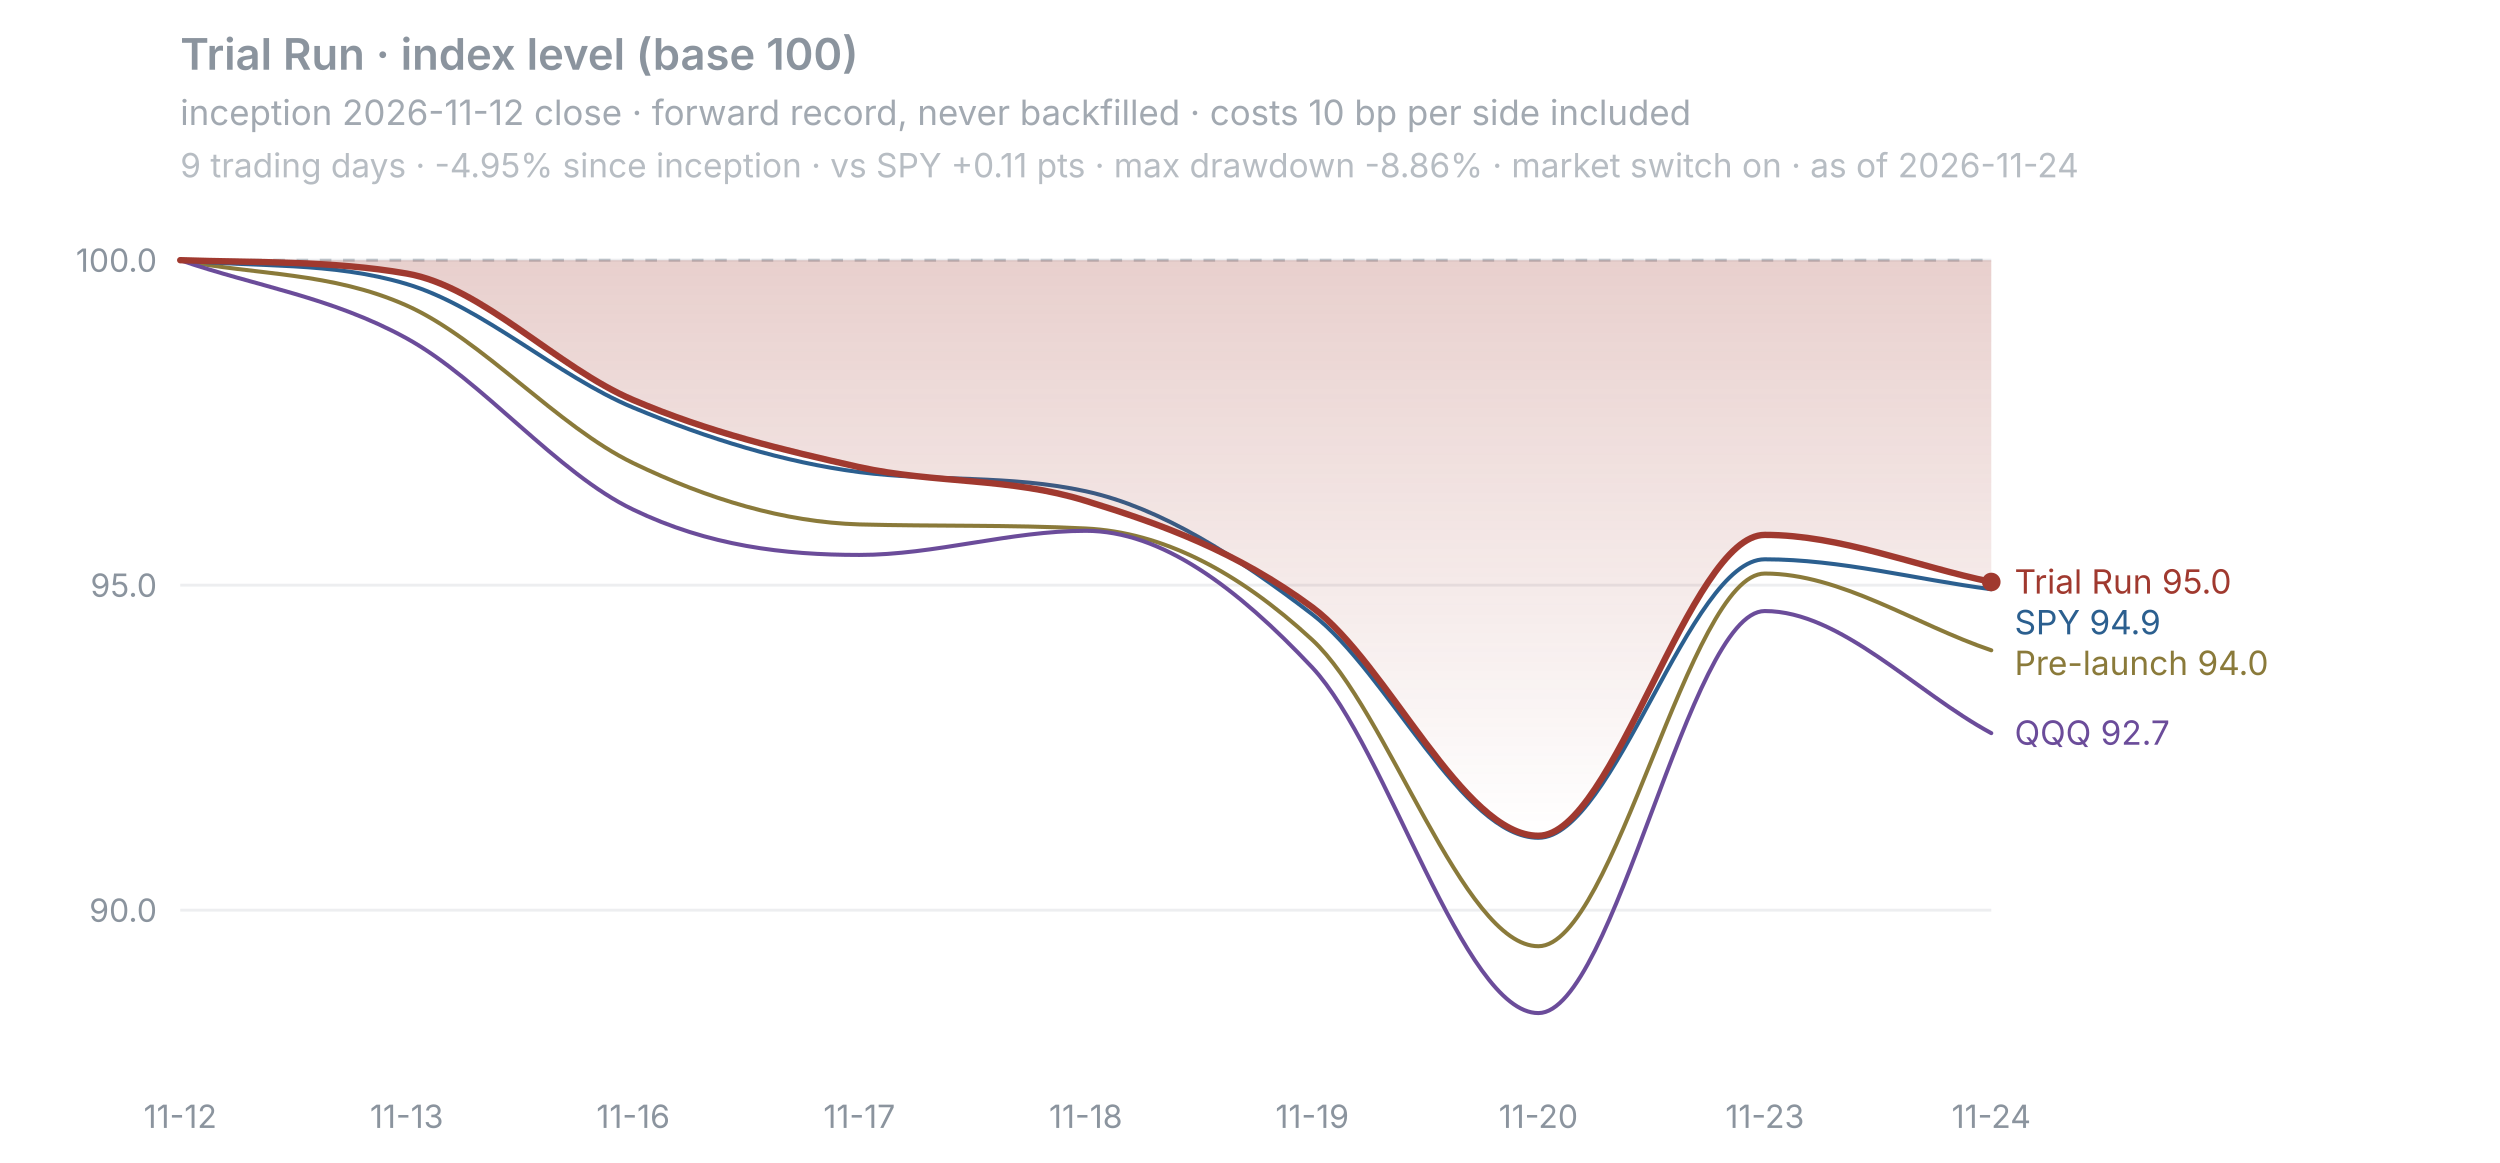
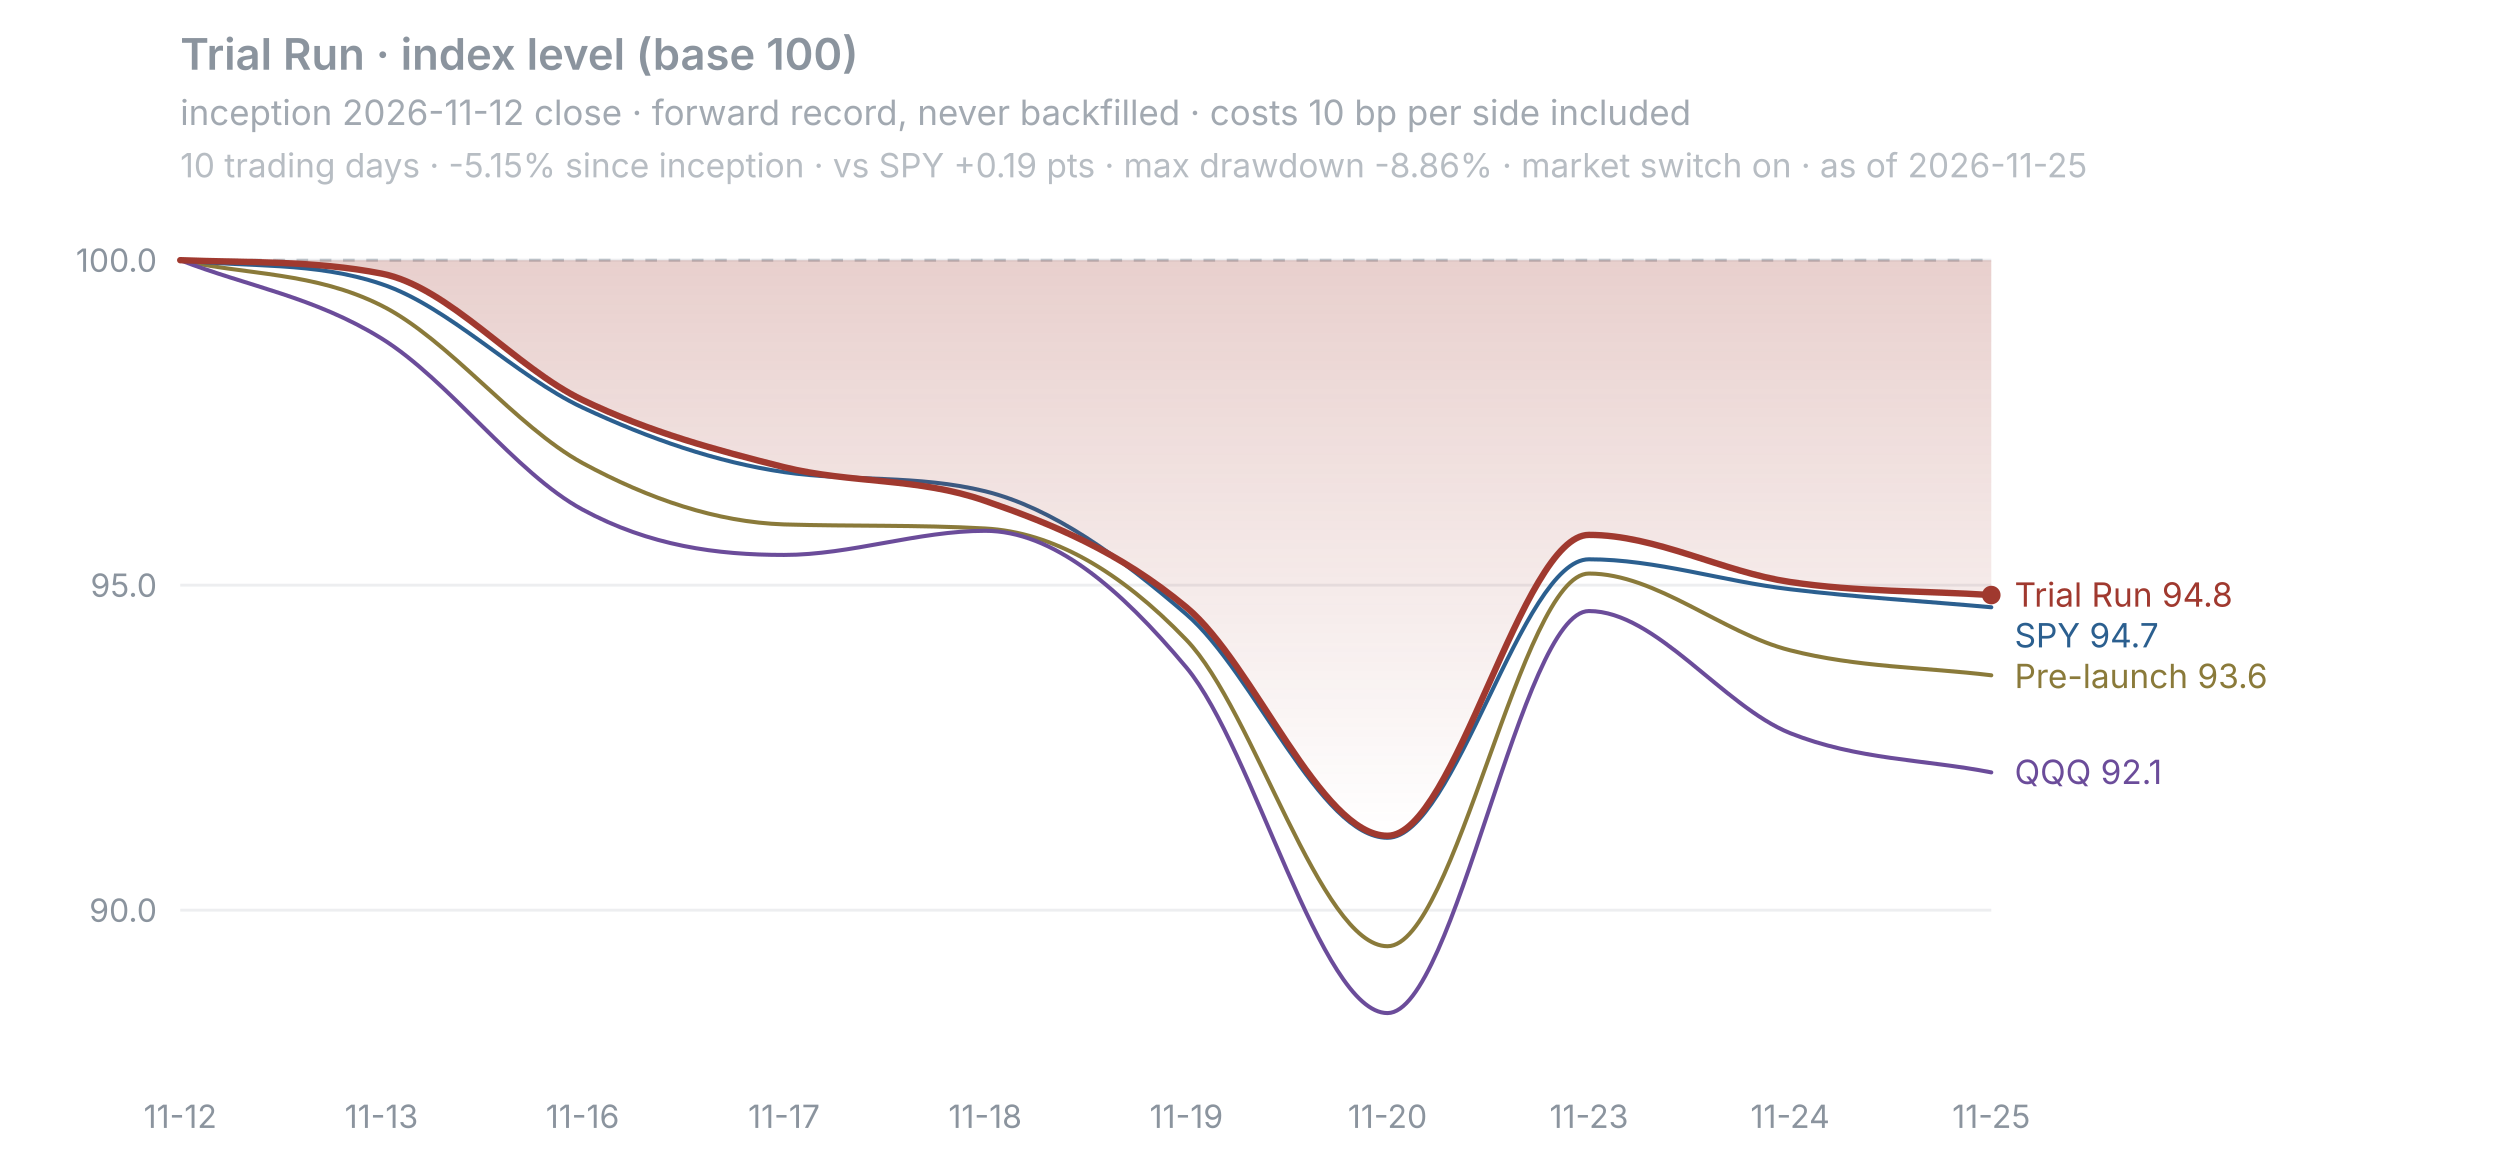
<svg xmlns="http://www.w3.org/2000/svg" viewBox="0 0 860 400" font-family="ui-sans-serif,system-ui,-apple-system,sans-serif">
  <text x="62" y="24" font-size="15" font-weight="600" fill="#8b949e">Trial Run · index level (base 100)</text>
  <text x="62" y="43" font-size="12" fill="#8b949e" opacity="0.8">inception 2026-11-12 close · forward record, never backfilled · costs 10 bp per side included</text>
-   <text x="62" y="61" font-size="11.5" fill="#8b949e" opacity="0.62">9 trading days · -4.95% since inception · vs SPY +0.11 pts · max drawdown -8.86% · market switch on · as of 2026-11-24</text>
+   <text x="62" y="61" font-size="11.5" fill="#8b949e" opacity="0.62">10 trading days · -5.15% since inception · vs SPY +0.19 pts · max drawdown -8.86% · market switch on · as of 2026-11-25</text>
  <line x1="62" y1="313.1" x2="685" y2="313.1" stroke="#8b949e" stroke-opacity="0.16" />
  <text x="54" y="317.1" font-size="11" fill="#8b949e" text-anchor="end">90.0</text>
  <line x1="62" y1="201.3" x2="685" y2="201.3" stroke="#8b949e" stroke-opacity="0.16" />
  <text x="54" y="205.3" font-size="11" fill="#8b949e" text-anchor="end">95.0</text>
  <line x1="62" y1="89.5" x2="685" y2="89.5" stroke="#8b949e" stroke-opacity="0.16" />
  <text x="54" y="93.5" font-size="11" fill="#8b949e" text-anchor="end">100.0</text>
  <line x1="62" y1="89.5" x2="685" y2="89.5" stroke="#8b949e" stroke-opacity="0.5" stroke-dasharray="4 4" />
  <text x="62.0" y="388" font-size="11" fill="#8b949e" text-anchor="middle">11-12</text>
-   <text x="139.9" y="388" font-size="11" fill="#8b949e" text-anchor="middle">11-13</text>
-   <text x="217.8" y="388" font-size="11" fill="#8b949e" text-anchor="middle">11-16</text>
-   <text x="295.6" y="388" font-size="11" fill="#8b949e" text-anchor="middle">11-17</text>
-   <text x="373.5" y="388" font-size="11" fill="#8b949e" text-anchor="middle">11-18</text>
-   <text x="451.4" y="388" font-size="11" fill="#8b949e" text-anchor="middle">11-19</text>
-   <text x="529.2" y="388" font-size="11" fill="#8b949e" text-anchor="middle">11-20</text>
-   <text x="607.1" y="388" font-size="11" fill="#8b949e" text-anchor="middle">11-23</text>
-   <text x="685.0" y="388" font-size="11" fill="#8b949e" text-anchor="middle">11-24</text>
-   <path d="M62.0,89.5 C88.0,94.7 113.9,93.5 139.9,105.1 C165.8,116.7 191.8,146.7 217.8,159.3 C243.7,171.8 269.7,179.6 295.6,180.4 C321.6,181.1 347.5,180.5 373.5,181.8 C399.5,183.1 425.4,196.1 451.4,220.1 C477.3,244.0 503.3,325.5 529.2,325.5 C555.2,325.5 581.2,197.3 607.1,197.3 C633.1,197.3 659.0,214.9 685.0,223.7" fill="none" stroke="#8a7a3a" stroke-width="1.4" stroke-linejoin="round" stroke-linecap="round" />
-   <path d="M62.0,89.5 C88.0,98.5 113.9,102.1 139.9,116.4 C165.8,130.7 191.8,162.9 217.8,175.3 C243.7,187.8 269.7,190.9 295.6,190.9 C321.6,190.9 347.5,182.6 373.5,182.6 C399.5,182.6 425.4,202.0 451.4,229.6 C477.3,257.3 503.3,348.5 529.2,348.5 C555.2,348.5 581.2,210.2 607.1,210.2 C633.1,210.2 659.0,238.2 685.0,252.2" fill="none" stroke="#6b4c9a" stroke-width="1.4" stroke-linejoin="round" stroke-linecap="round" />
-   <path d="M62.0,89.5 C88.0,92.0 113.9,89.9 139.9,97.7 C165.8,105.4 191.8,129.4 217.8,140.2 C243.7,151.0 269.7,159.0 295.6,162.4 C321.6,165.7 347.5,163.3 373.5,169.0 C399.5,174.7 425.4,191.4 451.4,211.3 C477.3,231.2 503.3,288.2 529.2,288.2 C555.2,288.2 581.2,192.4 607.1,192.4 C633.1,192.4 659.0,199.3 685.0,202.7" fill="none" stroke="#2b5f8f" stroke-width="1.4" stroke-linejoin="round" stroke-linecap="round" />
+   <text x="131.2" y="388" font-size="11" fill="#8b949e" text-anchor="middle">11-13</text>
+   <text x="200.4" y="388" font-size="11" fill="#8b949e" text-anchor="middle">11-16</text>
+   <text x="269.7" y="388" font-size="11" fill="#8b949e" text-anchor="middle">11-17</text>
+   <text x="338.9" y="388" font-size="11" fill="#8b949e" text-anchor="middle">11-18</text>
+   <text x="408.1" y="388" font-size="11" fill="#8b949e" text-anchor="middle">11-19</text>
+   <text x="477.3" y="388" font-size="11" fill="#8b949e" text-anchor="middle">11-20</text>
+   <text x="546.6" y="388" font-size="11" fill="#8b949e" text-anchor="middle">11-23</text>
+   <text x="615.8" y="388" font-size="11" fill="#8b949e" text-anchor="middle">11-24</text>
+   <text x="685.0" y="388" font-size="11" fill="#8b949e" text-anchor="middle">11-25</text>
+   <path d="M62.0,89.5 C85.1,94.7 108.1,93.5 131.2,105.1 C154.3,116.7 177.4,146.7 200.4,159.3 C223.5,171.8 246.6,179.6 269.7,180.4 C292.7,181.1 315.8,180.5 338.9,181.8 C362.0,183.1 385.0,196.1 408.1,220.1 C431.2,244.0 454.3,325.5 477.3,325.5 C500.4,325.5 523.5,197.3 546.6,197.3 C569.6,197.3 592.7,217.9 615.8,223.7 C638.9,229.6 661.9,229.5 685.0,232.3" fill="none" stroke="#8a7a3a" stroke-width="1.4" stroke-linejoin="round" stroke-linecap="round" />
+   <path d="M62.0,89.5 C85.1,98.5 108.1,102.1 131.2,116.4 C154.3,130.7 177.4,162.9 200.4,175.3 C223.5,187.8 246.6,190.9 269.7,190.9 C292.7,190.9 315.8,182.6 338.9,182.6 C362.0,182.6 385.0,202.0 408.1,229.6 C431.2,257.3 454.3,348.5 477.3,348.5 C500.4,348.5 523.5,210.2 546.6,210.2 C569.6,210.2 592.7,242.9 615.8,252.2 C638.9,261.4 661.9,261.2 685.0,265.7" fill="none" stroke="#6b4c9a" stroke-width="1.4" stroke-linejoin="round" stroke-linecap="round" />
+   <path d="M62.0,89.5 C85.1,92.0 108.1,89.9 131.2,97.7 C154.3,105.4 177.4,129.4 200.4,140.2 C223.5,151.0 246.6,159.0 269.7,162.4 C292.7,165.7 315.8,163.3 338.9,169.0 C362.0,174.7 385.0,191.4 408.1,211.3 C431.2,231.2 454.3,288.2 477.3,288.2 C500.4,288.2 523.5,192.4 546.6,192.4 C569.6,192.4 592.7,200.0 615.8,202.7 C638.9,205.5 661.9,206.8 685.0,208.9" fill="none" stroke="#2b5f8f" stroke-width="1.4" stroke-linejoin="round" stroke-linecap="round" />
  <defs>
    <linearGradient id="gTrialRuninde" x1="0" y1="0" x2="0" y2="1">
      <stop offset="0" stop-color="#a0392f" stop-opacity="0.24" />
      <stop offset="1" stop-color="#a0392f" stop-opacity="0" />
    </linearGradient>
  </defs>
-   <path d="M62.0,89.5 C88.0,90.4 113.9,89.6 139.9,94.1 C165.8,98.6 191.8,126.6 217.8,137.6 C243.7,148.7 269.7,154.9 295.6,160.7 C321.6,166.4 347.5,164.2 373.5,172.3 C399.5,180.3 425.4,189.7 451.4,208.9 C477.3,228.1 503.3,287.5 529.2,287.5 C555.2,287.5 581.2,184.0 607.1,184.0 C633.1,184.0 659.0,194.8 685.0,200.2 L685.0,89.536 L62.0,89.536 Z" fill="url(#gTrialRuninde)" stroke="none" />
-   <path d="M62.0,89.5 C88.0,90.4 113.9,89.6 139.9,94.1 C165.8,98.6 191.8,126.6 217.8,137.6 C243.7,148.7 269.7,154.9 295.6,160.7 C321.6,166.4 347.5,164.2 373.5,172.3 C399.5,180.3 425.4,189.7 451.4,208.9 C477.3,228.1 503.3,287.5 529.2,287.5 C555.2,287.5 581.2,184.0 607.1,184.0 C633.1,184.0 659.0,194.8 685.0,200.2" fill="none" stroke="#a0392f" stroke-width="2.2" stroke-linejoin="round" stroke-linecap="round" />
-   <circle cx="685.0" cy="200.2" r="3.2" fill="#a0392f" />
-   <text x="693" y="204.2" font-size="11.5" fill="#a0392f">Trial Run 95.0</text>
-   <text x="693" y="218.2" font-size="11.5" fill="#2b5f8f">SPY 94.9</text>
-   <text x="693" y="232.2" font-size="11.5" fill="#8a7a3a">Pre-launch 94.0</text>
-   <text x="693" y="256.2" font-size="11.5" fill="#6b4c9a">QQQ 92.7</text>
+   <path d="M62.0,89.5 C85.1,90.4 108.1,89.6 131.2,94.1 C154.3,98.6 177.4,126.6 200.4,137.6 C223.5,148.7 246.6,154.9 269.7,160.7 C292.7,166.4 315.8,164.2 338.9,172.3 C362.0,180.3 385.0,189.7 408.1,208.9 C431.2,228.1 454.3,287.5 477.3,287.5 C500.4,287.5 523.5,184.0 546.6,184.0 C569.6,184.0 592.7,196.8 615.8,200.2 C638.9,203.7 661.9,203.2 685.0,204.7 L685.0,89.536 L62.0,89.536 Z" fill="url(#gTrialRuninde)" stroke="none" />
+   <path d="M62.0,89.5 C85.1,90.4 108.1,89.6 131.2,94.1 C154.3,98.6 177.4,126.6 200.4,137.6 C223.5,148.7 246.6,154.9 269.7,160.7 C292.7,166.4 315.8,164.2 338.9,172.3 C362.0,180.3 385.0,189.7 408.1,208.9 C431.2,228.1 454.3,287.5 477.3,287.5 C500.4,287.5 523.5,184.0 546.6,184.0 C569.6,184.0 592.7,196.8 615.8,200.2 C638.9,203.7 661.9,203.2 685.0,204.7" fill="none" stroke="#a0392f" stroke-width="2.2" stroke-linejoin="round" stroke-linecap="round" />
+   <circle cx="685.0" cy="204.7" r="3.2" fill="#a0392f" />
+   <text x="693" y="208.7" font-size="11.5" fill="#a0392f">Trial Run 94.8</text>
+   <text x="693" y="222.7" font-size="11.5" fill="#2b5f8f">SPY 94.7</text>
+   <text x="693" y="236.7" font-size="11.5" fill="#8a7a3a">Pre-launch 93.6</text>
+   <text x="693" y="269.7" font-size="11.5" fill="#6b4c9a">QQQ 92.1</text>
</svg>
